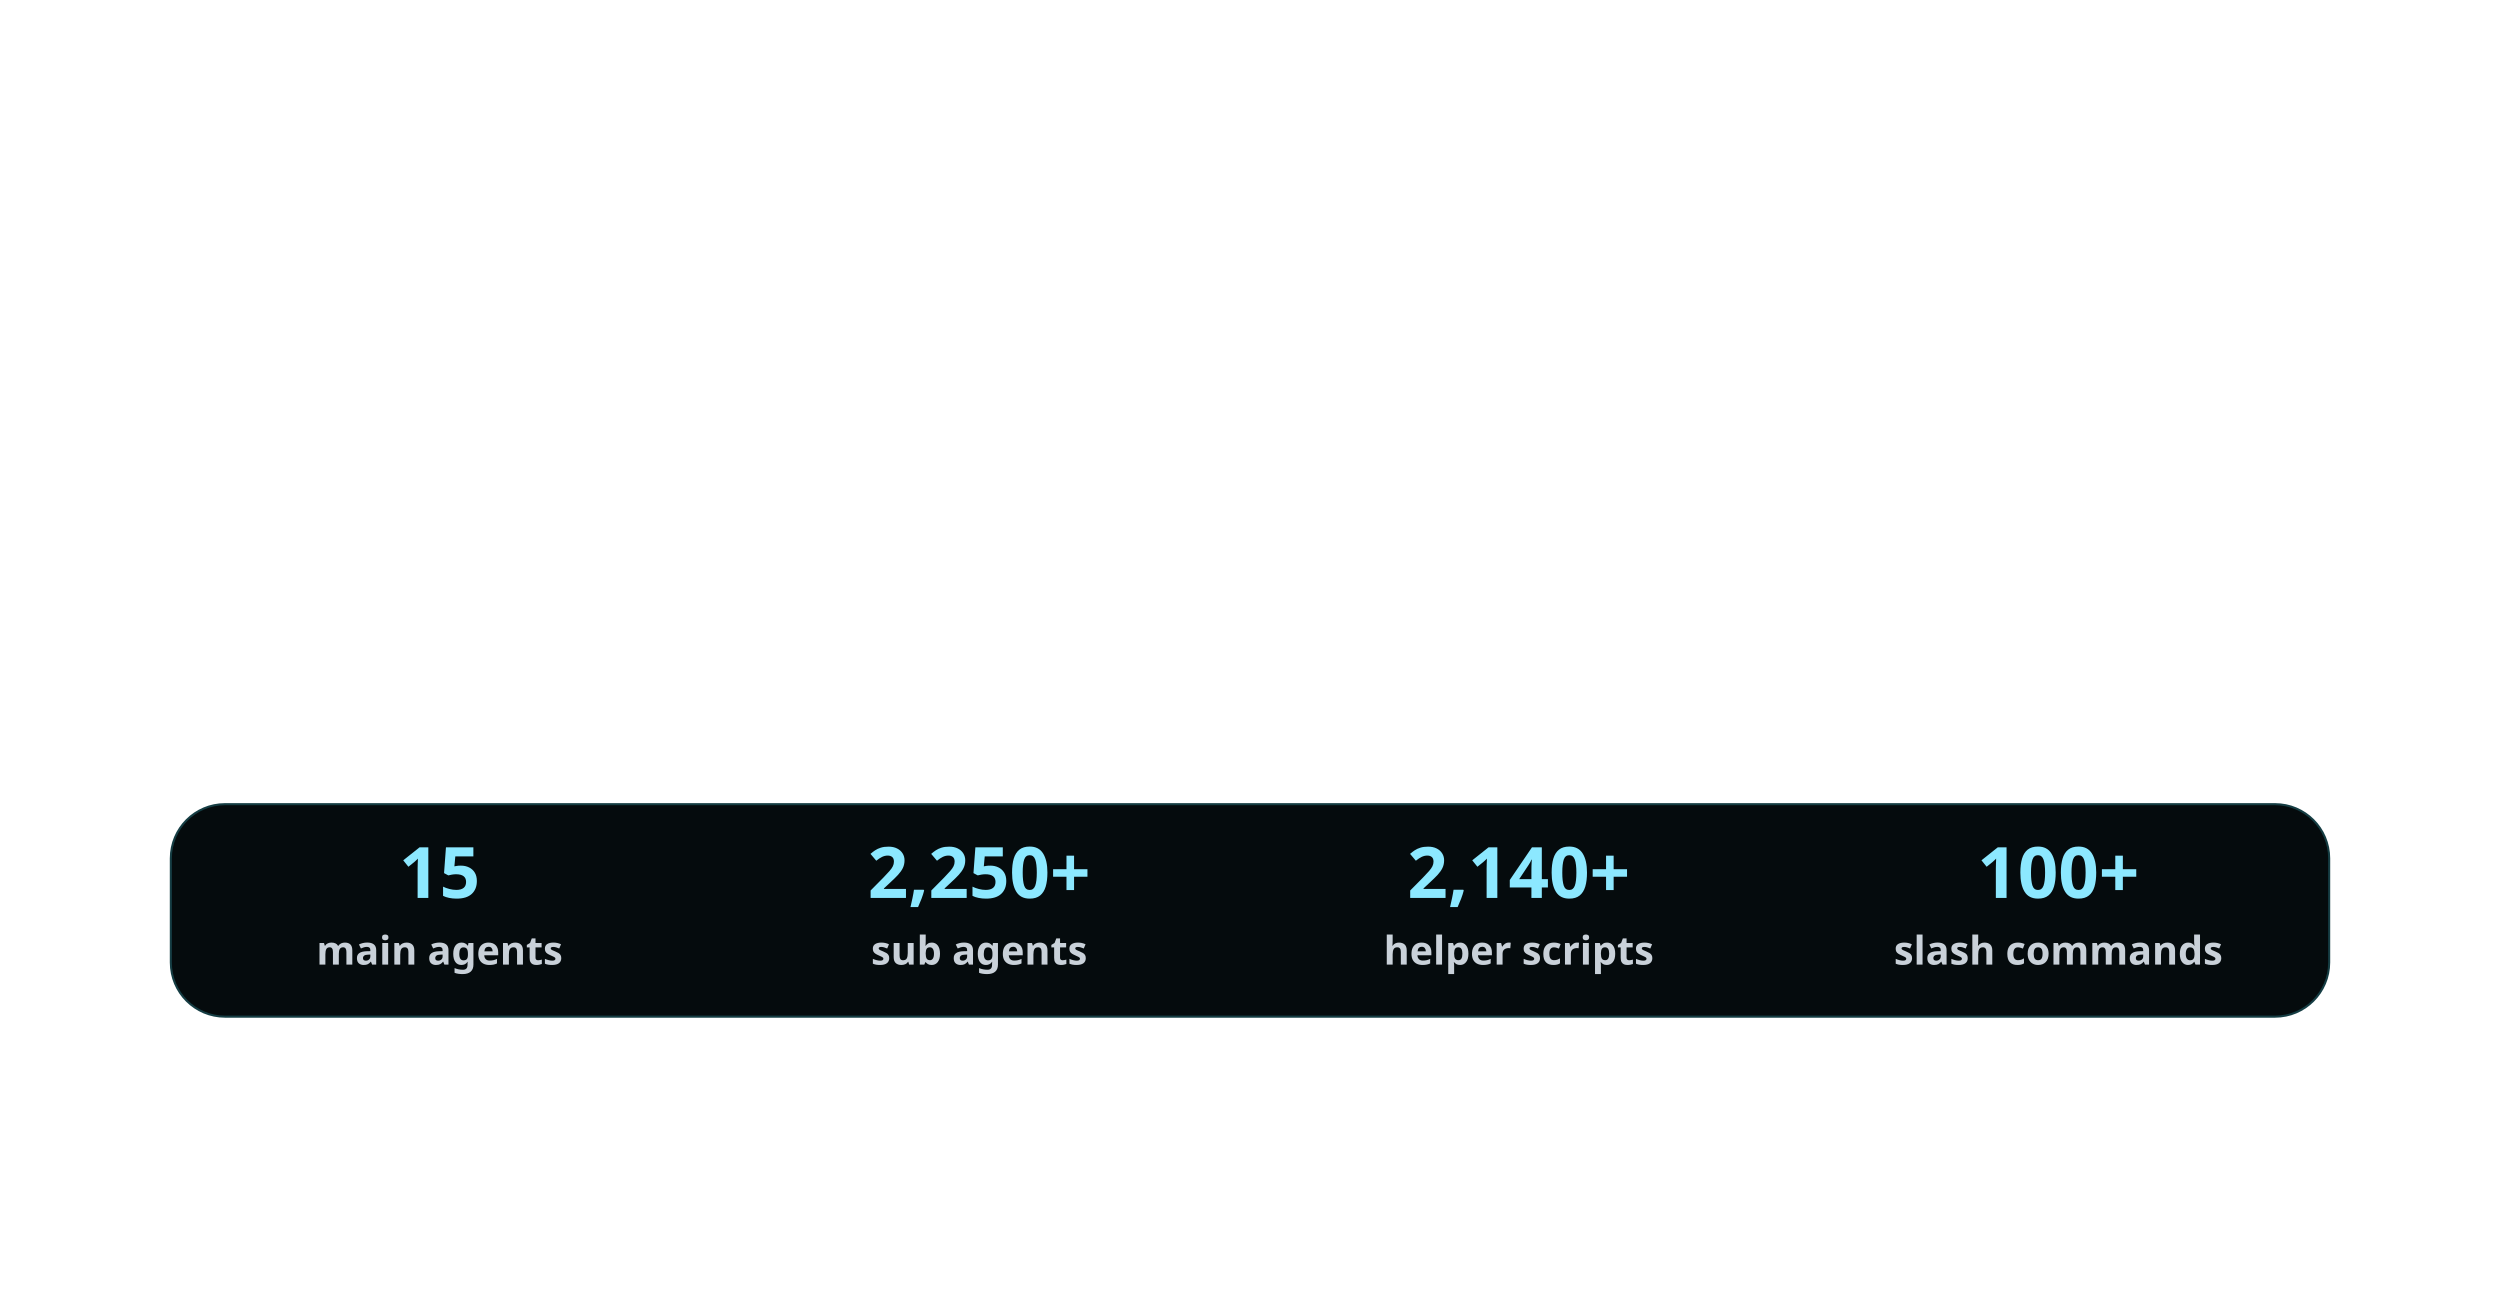
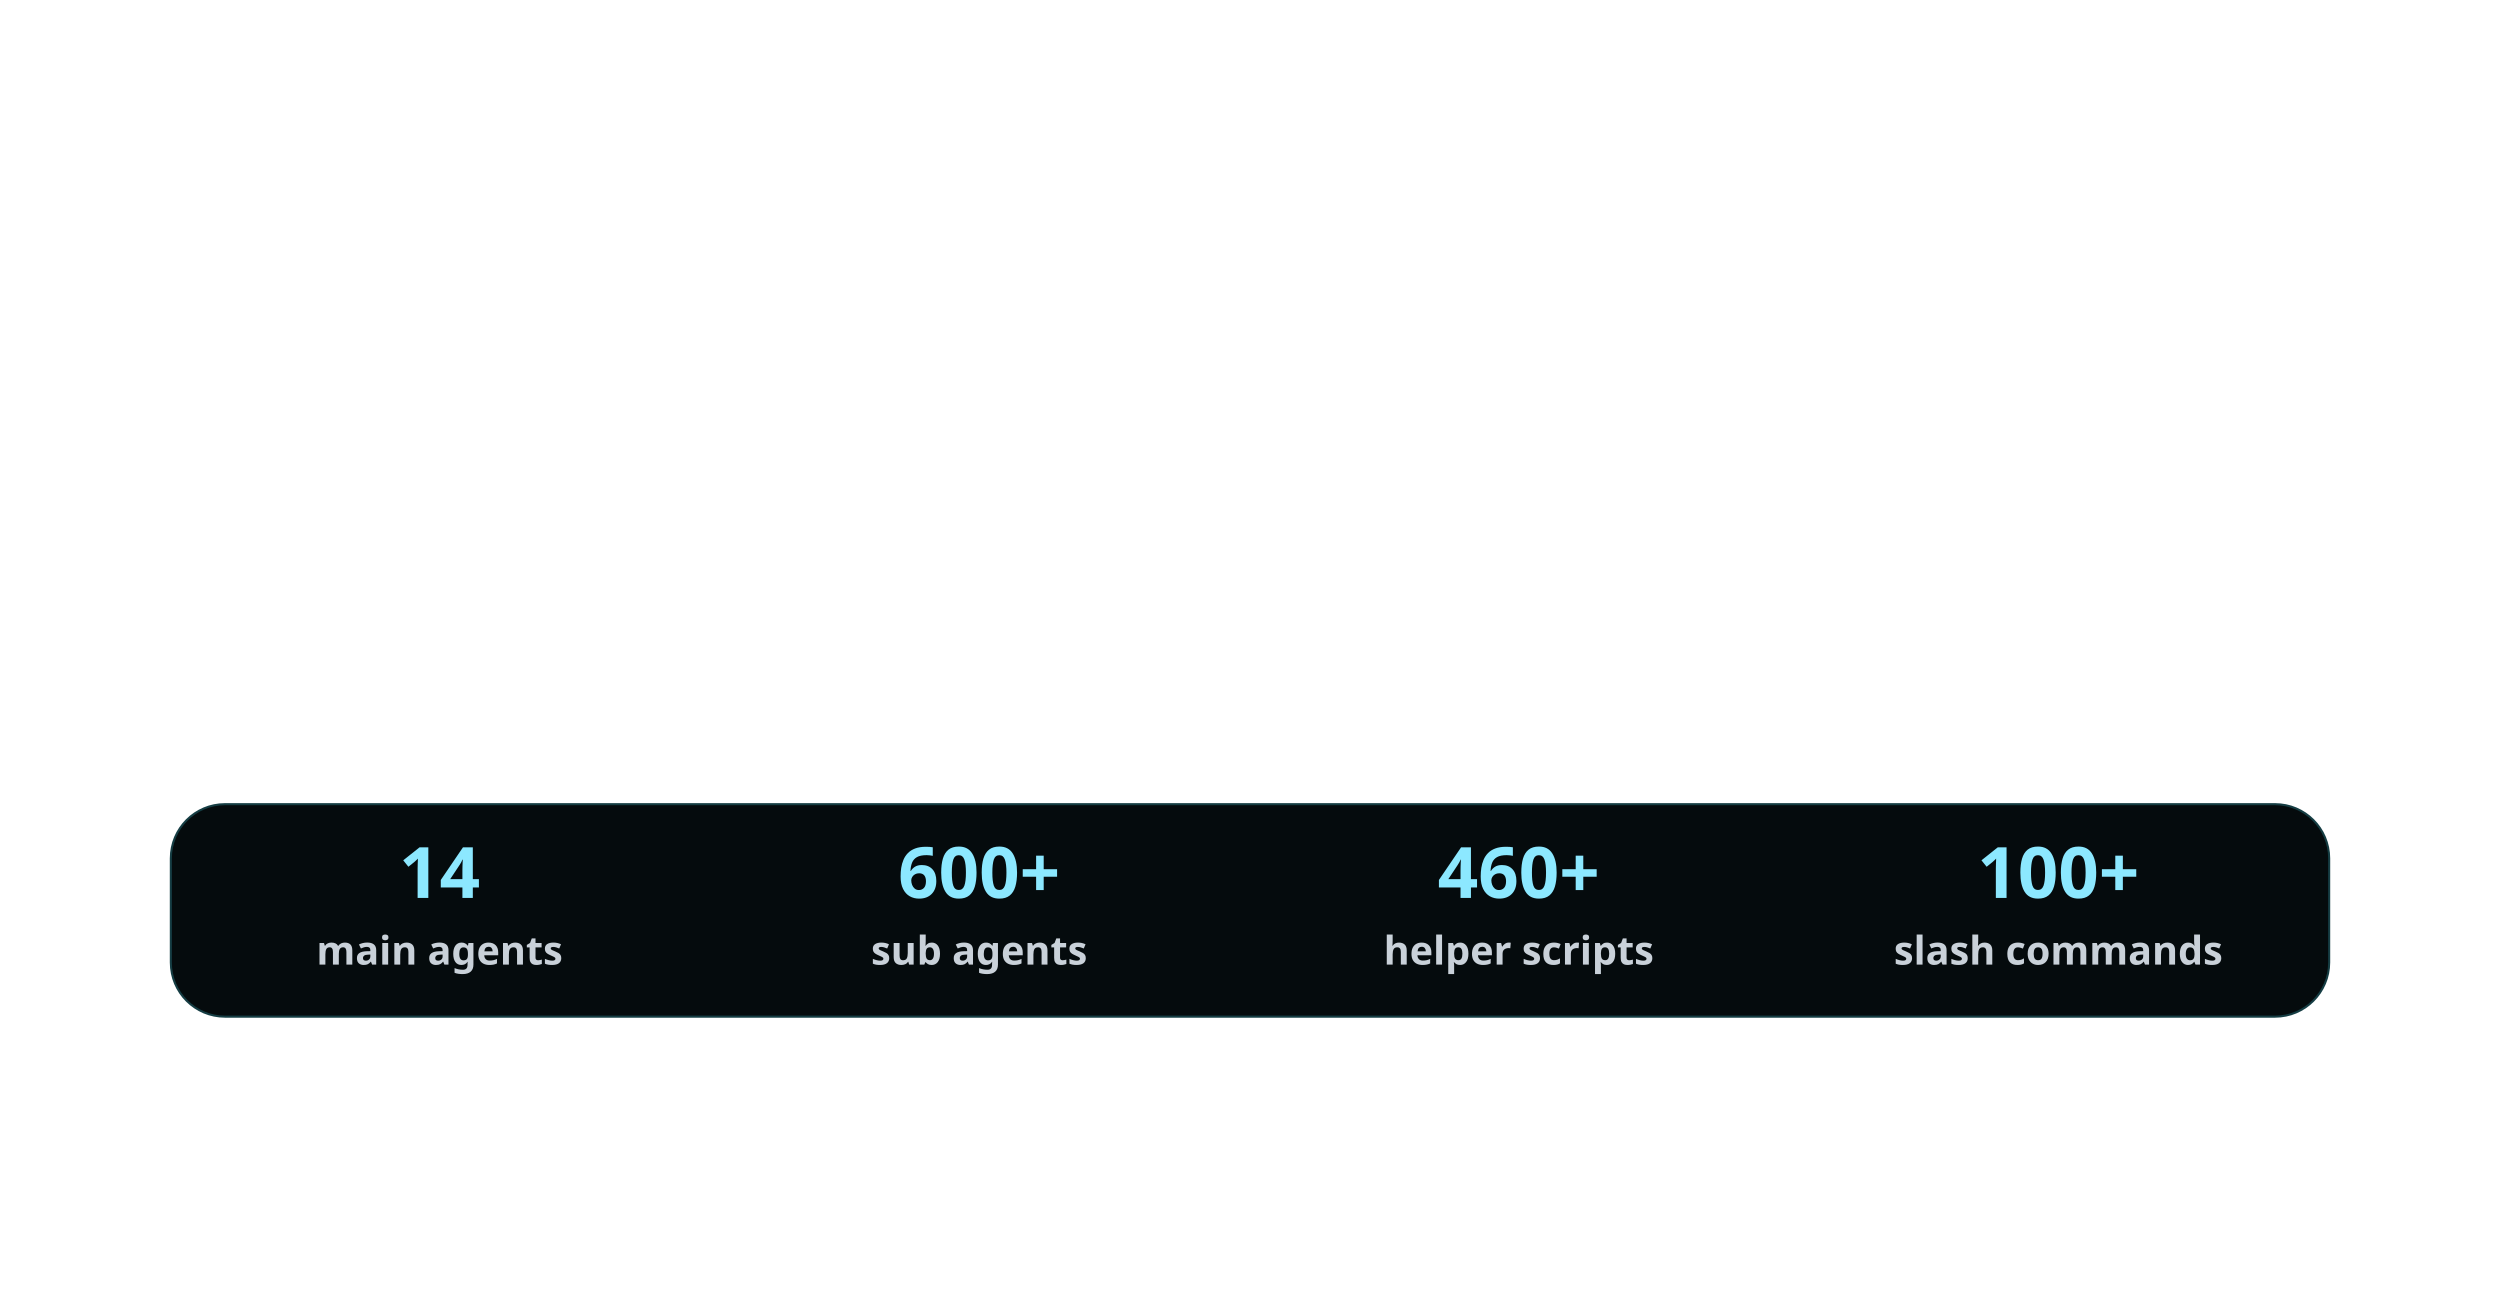
<svg xmlns="http://www.w3.org/2000/svg" width="1200" height="630" viewBox="0 0 1200 630" role="img" aria-labelledby="title description">
  <rect x="82" y="386" width="1036" height="102" rx="26" fill="#050b0d" stroke="#153d43" />
  <g fill="#8ce8ff" font-family="sans-serif" font-size="34" font-weight="700" text-anchor="middle">
-     <text x="211" y="431">15</text>
-     <text x="470" y="431">2,250+</text>
-     <text x="729" y="431">2,140+</text>
-     <text x="988" y="431">100+</text>
+     <text x="211" y="431" data-count="main_agents">14</text>
+     <text x="470" y="431" data-count="subagents">600+</text>
+     <text x="729" y="431" data-count="scripts">460+</text>
+     <text x="988" y="431" data-count="slash_commands">100+</text>
  </g>
  <g fill="#c9d1d9" font-family="sans-serif" font-size="19" font-weight="700" text-anchor="middle">
    <text x="211" y="463">main agents</text>
    <text x="470" y="463">sub agents</text>
    <text x="729" y="463">helper scripts</text>
    <text x="988" y="463">slash commands</text>
  </g>
</svg>
